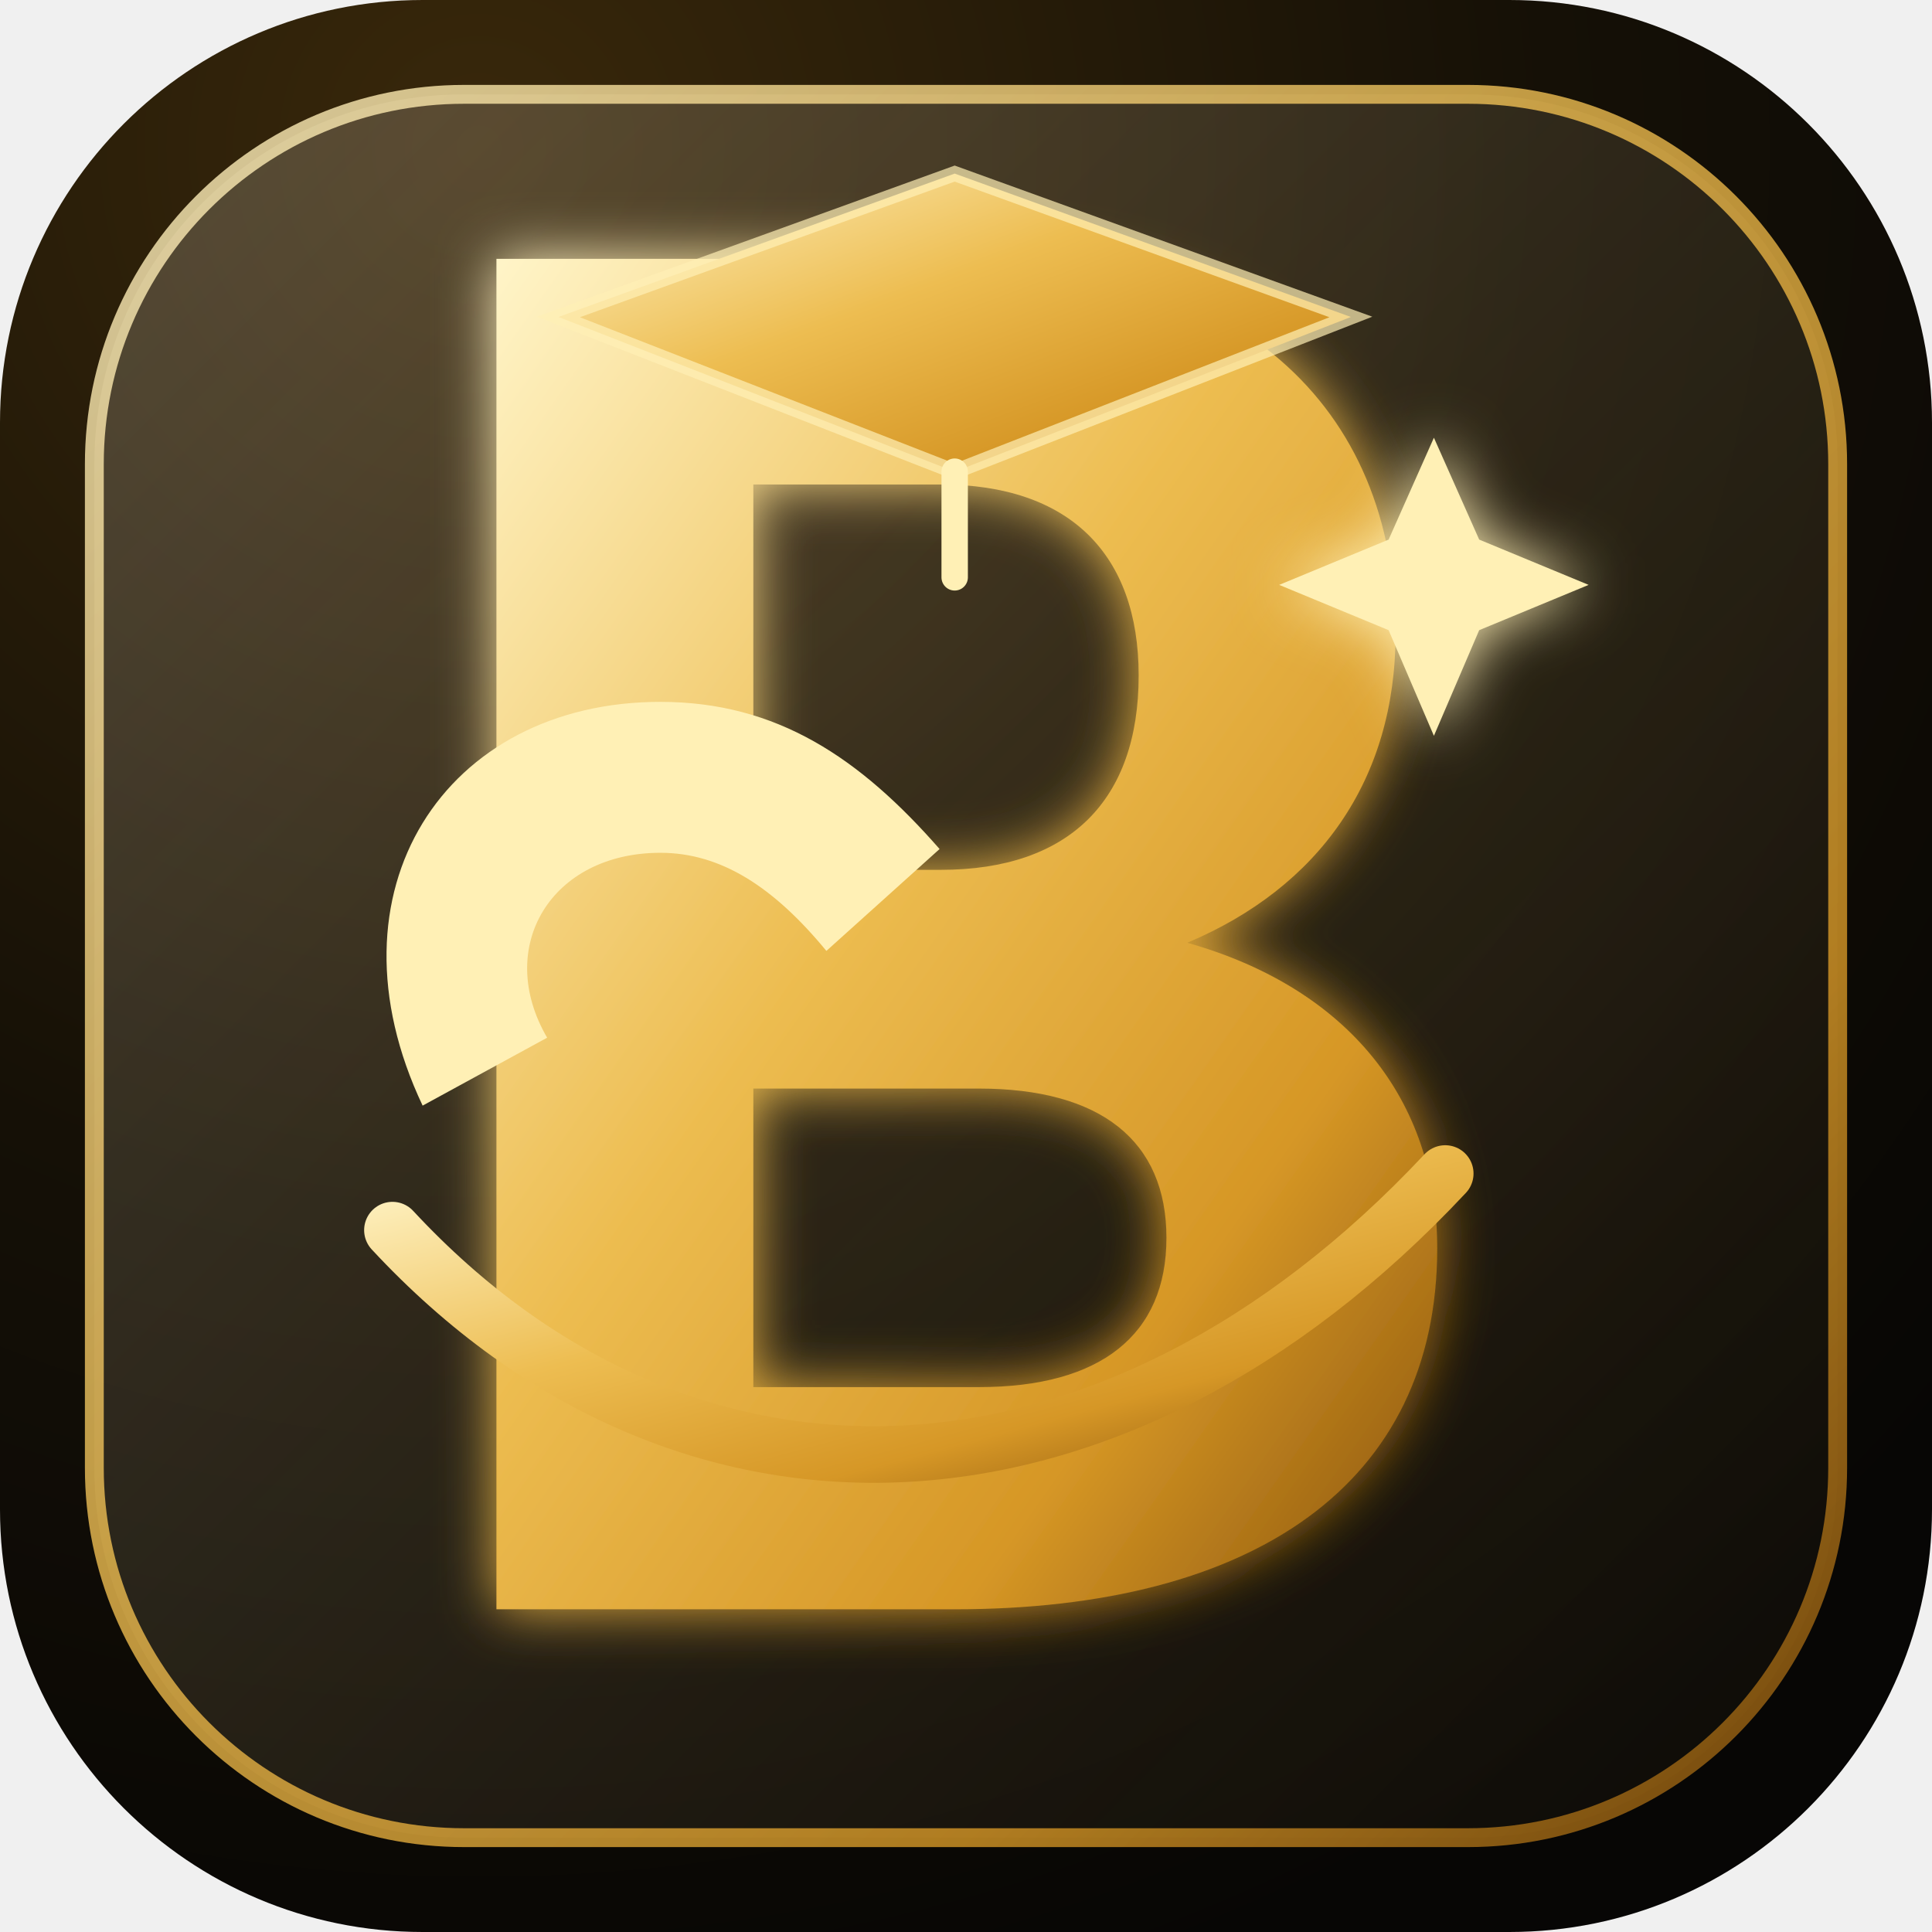
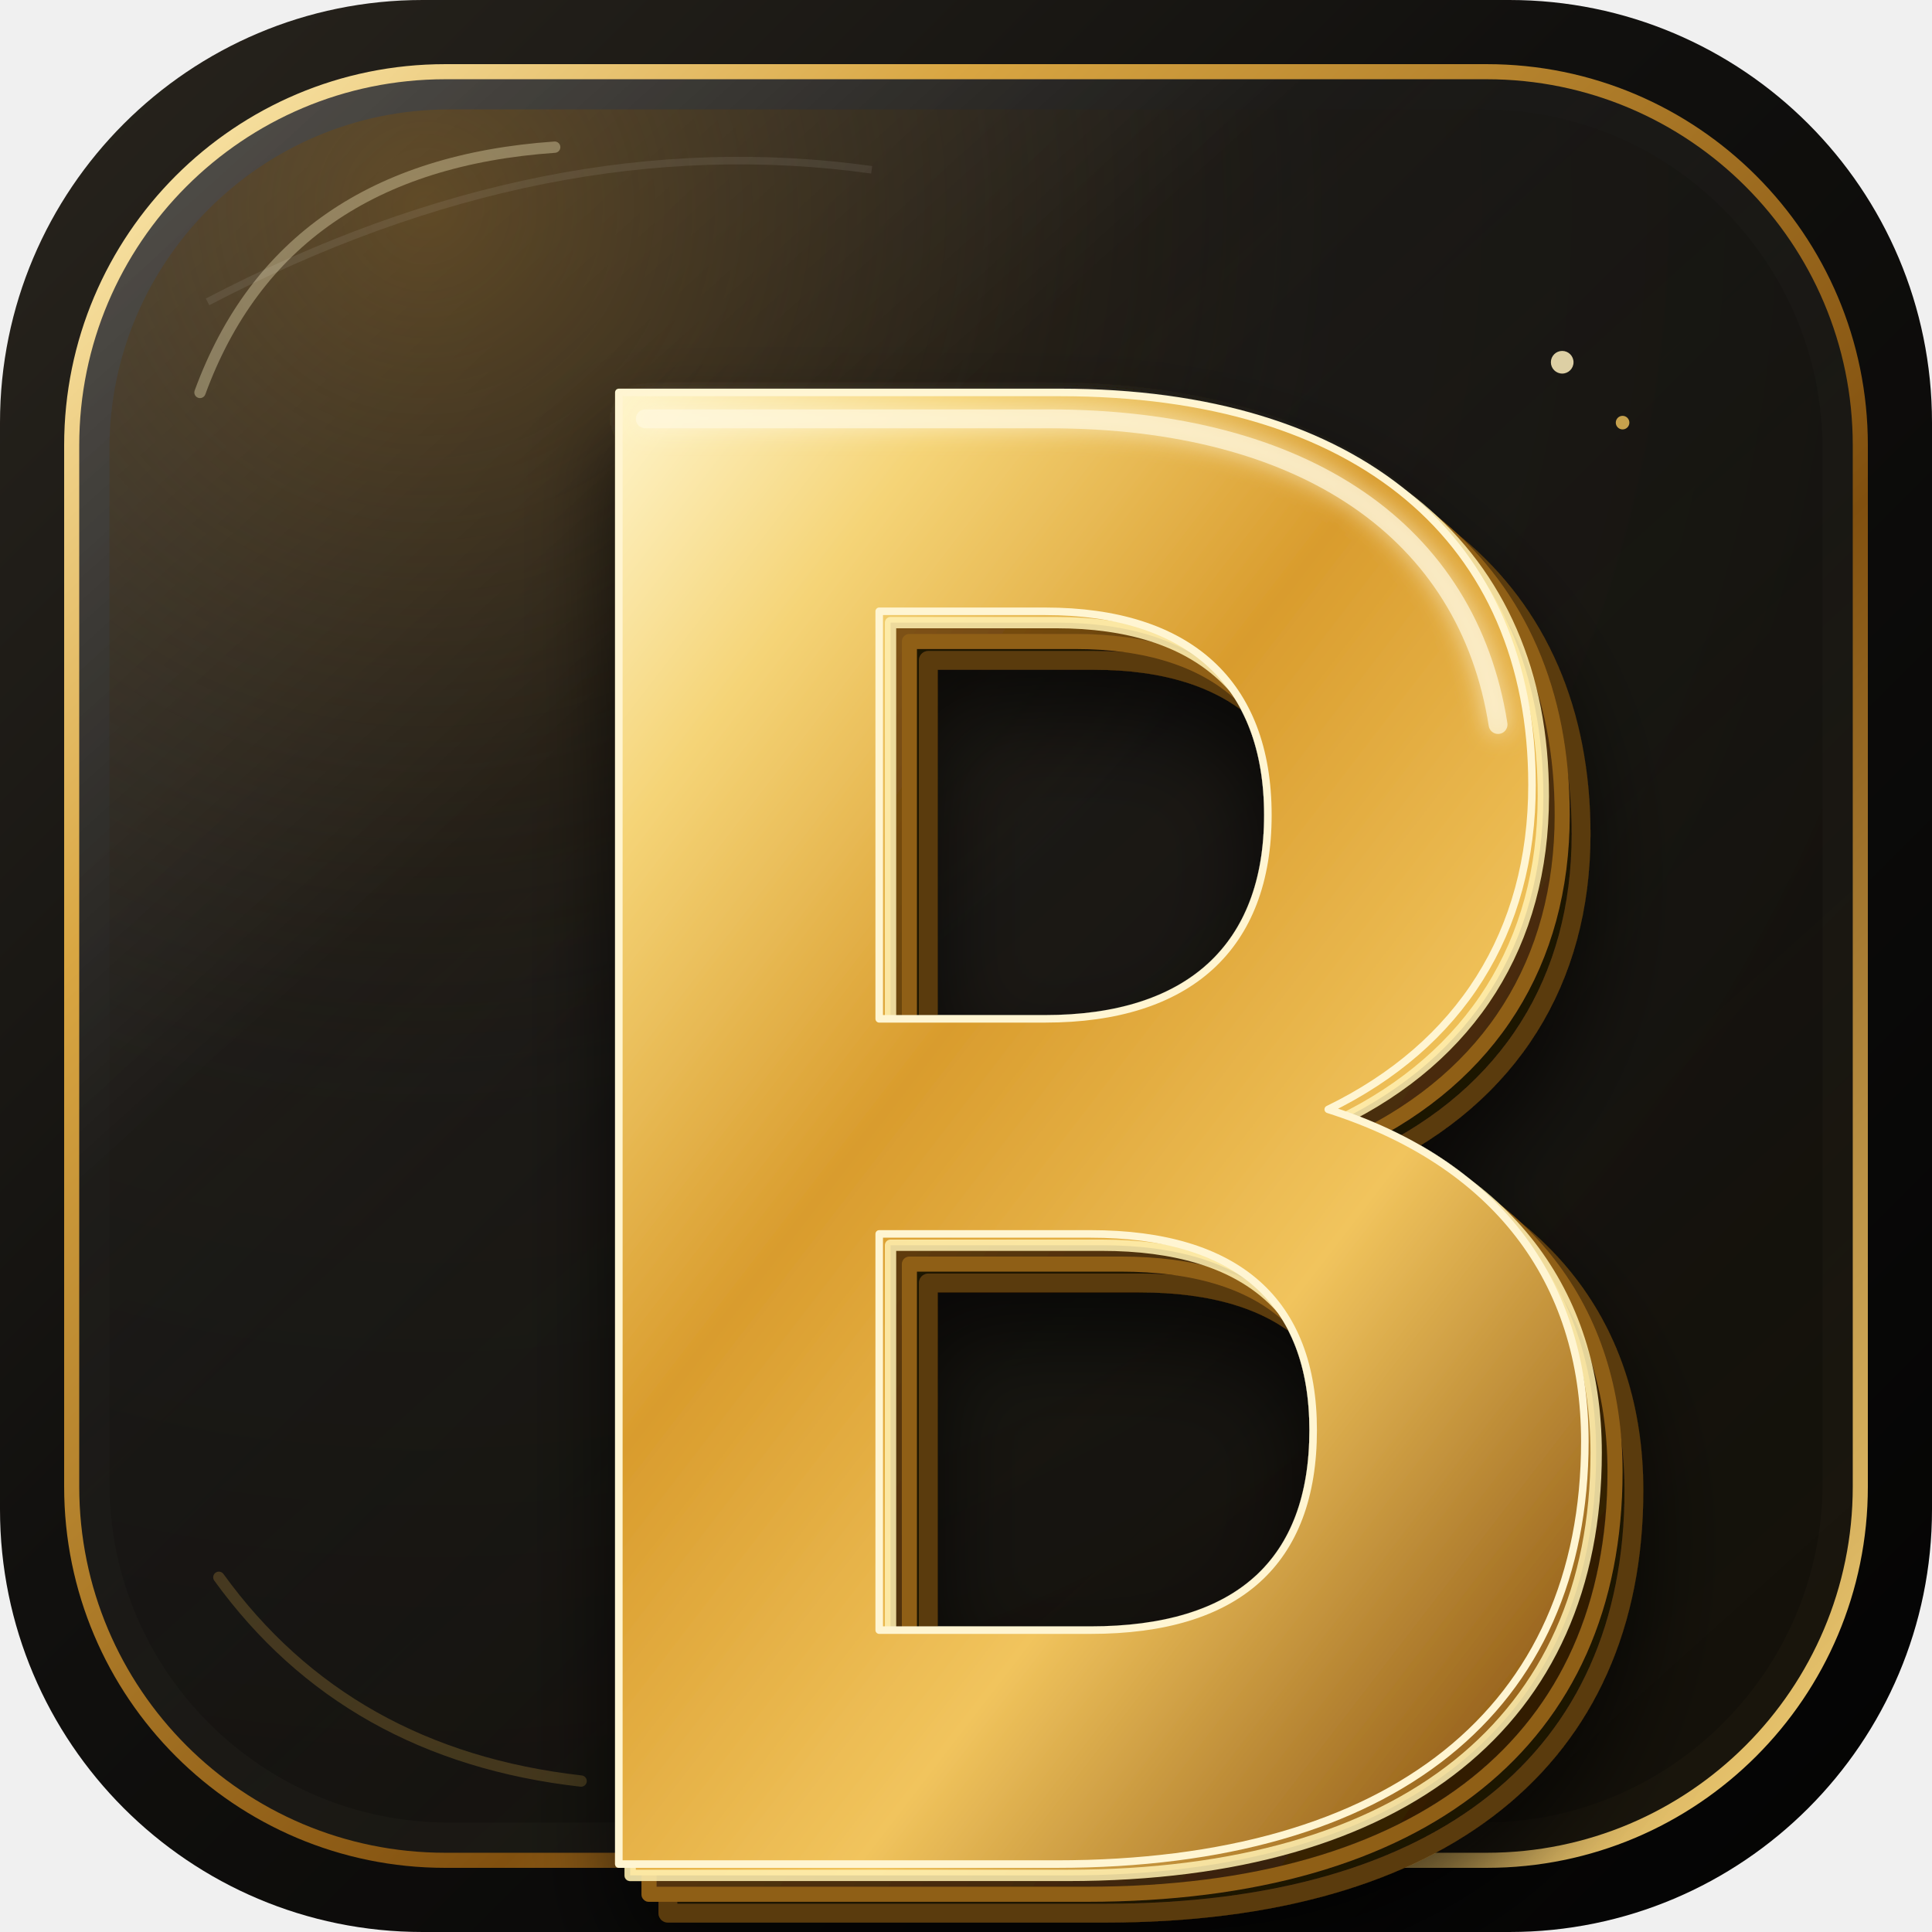
<svg xmlns="http://www.w3.org/2000/svg" viewBox="0 0 512 512">
  <defs>
-     <linearGradient id="gold" x1="0" y1="0" x2="1" y2="1">
-       <stop stop-color="#fff4c7" />
-       <stop offset=".42" stop-color="#edbd51" />
-       <stop offset=".75" stop-color="#d69726" />
-       <stop offset="1" stop-color="#89530c" />
+     <linearGradient id="tile" x1="0" y1="0" x2="1" y2="1">
+       <stop stop-color="#29251e" />
+       <stop offset=".42" stop-color="#11100e" />
+       <stop offset="1" stop-color="#030303" />
    </linearGradient>
-     <linearGradient id="glass" x1="0" y1="0" x2="1" y2="1">
-       <stop stop-color="#fff" stop-opacity=".19" />
-       <stop offset="1" stop-color="#e8b84e" stop-opacity=".025" />
+     <linearGradient id="rim" x1="0" y1="0" x2="1" y2="1">
+       <stop stop-color="#fff1bc" />
+       <stop offset=".25" stop-color="#d9a642" />
+       <stop offset=".62" stop-color="#81500f" />
+       <stop offset="1" stop-color="#f8d77d" />
    </linearGradient>
-     <radialGradient id="bg" cx=".25" cy=".08" r="1">
-       <stop stop-color="#39280b" />
-       <stop offset=".55" stop-color="#151006" />
-       <stop offset="1" stop-color="#070605" />
+     <linearGradient id="face" x1="0" y1="0" x2=".85" y2="1">
+       <stop stop-color="#fff6ce" />
+       <stop offset=".18" stop-color="#f5d477" />
+       <stop offset=".42" stop-color="#d99c2d" />
+       <stop offset=".7" stop-color="#f1c45d" />
+       <stop offset="1" stop-color="#8e5915" />
+     </linearGradient>
+     <linearGradient id="side" x1="0" y1="0" x2="1" y2="1">
+       <stop stop-color="#9b6719" />
+       <stop offset=".48" stop-color="#55340b" />
+       <stop offset="1" stop-color="#281804" />
+     </linearGradient>
+     <linearGradient id="glass" x1="0" y1="0" x2="0.9" y2="1">
+       <stop stop-color="#fff" stop-opacity=".23" />
+       <stop offset=".35" stop-color="#fff" stop-opacity=".035" />
+       <stop offset="1" stop-color="#e8b849" stop-opacity=".09" />
+     </linearGradient>
+     <radialGradient id="ambient" cx=".18" cy=".05" r=".95">
+       <stop stop-color="#73511b" stop-opacity=".62" />
+       <stop offset=".56" stop-color="#1c1710" stop-opacity=".15" />
+       <stop offset="1" stop-color="#000" stop-opacity=".2" />
    </radialGradient>
-     <filter id="glow" x="-40%" y="-40%" width="180%" height="180%">
-       <feGaussianBlur stdDeviation="8" result="b" />
+     <filter id="shadow" x="-40%" y="-40%" width="180%" height="190%">
+       <feGaussianBlur in="SourceAlpha" stdDeviation="12" />
+       <feOffset dy="13" />
+       <feComponentTransfer>
+         <feFuncA type="linear" slope=".65" />
+       </feComponentTransfer>
      <feMerge>
-         <feMergeNode in="b" />
+         <feMergeNode />
        <feMergeNode in="SourceGraphic" />
      </feMerge>
    </filter>
+     <filter id="shine" x="-20%" y="-20%" width="140%" height="140%">
+       <feGaussianBlur stdDeviation="3" result="blur" />
+       <feMerge>
+         <feMergeNode in="blur" />
+         <feMergeNode in="SourceGraphic" />
+       </feMerge>
+     </filter>
+     <path id="B" d="M164 104h117c79 0 125 39 125 104 0 39-19 69-54 86 44 14 68 45 68 88 0 71-51 112-140 112H164V104zm69 58v108h44c38 0 59-19 59-54s-21-54-59-54h-44zm0 165v105h56c39 0 59-18 59-53 0-34-20-52-59-52h-56z" />
  </defs>
-   <rect width="512" height="512" rx="112" fill="url(#bg)" />
-   <rect x="25" y="25" width="462" height="462" rx="98" fill="url(#glass)" stroke="url(#gold)" stroke-opacity=".8" stroke-width="5" />
-   <path d="M143 105h132c81 0 127 42 127 108 0 42-22 73-60 89 46 13 72 45 72 88 0 68-53 104-139 104H143V105zm74 65v111h54c37 0 57-20 57-56 0-35-20-55-57-55h-54zm0 174v86h65c35 0 54-15 54-43s-19-43-54-43h-65z" fill="url(#gold)" transform="translate(0 -28) scale(.92)" filter="url(#glow)" />
-   <path d="M112 293c-27-57 6-107 63-107 31 0 53 15 74 39l-30 27c-14-17-28-26-44-26-29 0-44 25-30 49l-33 18z" fill="#fff0b5" />
-   <path d="M104 326c78 84 191 79 279-15" fill="none" stroke="url(#gold)" stroke-width="15" stroke-linecap="round" />
-   <path d="M148 84l105-38 105 38-105 41z" fill="url(#gold)" stroke="#fff0b5" stroke-opacity=".7" stroke-width="4" />
-   <path d="M253 125v28" stroke="#fff0b5" stroke-width="7" stroke-linecap="round" />
-   <path d="M380 116l12 27 29 12-29 12-12 28-12-28-29-12 29-12z" fill="#fff0b5" filter="url(#glow)" />
+   <rect width="512" height="512" rx="112" fill="url(#tile)" />
+   <rect x="19" y="19" width="474" height="474" rx="99" fill="url(#glass)" stroke="url(#rim)" stroke-width="4" />
+   <rect x="29" y="29" width="454" height="454" rx="90" fill="url(#ambient)" />
+   <path d="M53 104Q75 44 147 39" fill="none" stroke="#fff3c7" stroke-opacity=".35" stroke-width="3" stroke-linecap="round" />
+   <path d="M58 418Q92 465 154 472" fill="none" stroke="#e9b950" stroke-opacity=".22" stroke-width="3" stroke-linecap="round" />
+   <g filter="url(#shadow)">
+     <use href="#B" transform="translate(13 13)" fill="#1c1205" stroke="#5a3a0e" stroke-width="5" stroke-linejoin="round" />
+     <use href="#B" transform="translate(8 8)" fill="url(#side)" stroke="#8f5e17" stroke-width="4" stroke-linejoin="round" />
+     <use href="#B" transform="translate(3 3)" fill="url(#face)" stroke="#fff0b2" stroke-opacity=".86" stroke-width="3" stroke-linejoin="round" />
+     <use href="#B" fill="url(#face)" stroke="#fff5d2" stroke-width="2" stroke-linejoin="round" />
+     <path d="M171 111h107c68 0 111 30 119 81" fill="none" stroke="#fff9de" stroke-opacity=".7" stroke-width="5" stroke-linecap="round" filter="url(#shine)" />
+   </g>
+   <path d="M55 80Q145 33 231 45" fill="none" stroke="#fff" stroke-opacity=".08" stroke-width="2" />
+   <circle cx="414" cy="96" r="3" fill="#fff0bd" opacity=".85" />
+   <circle cx="430" cy="112" r="1.8" fill="#f1c35b" opacity=".8" />
</svg>
